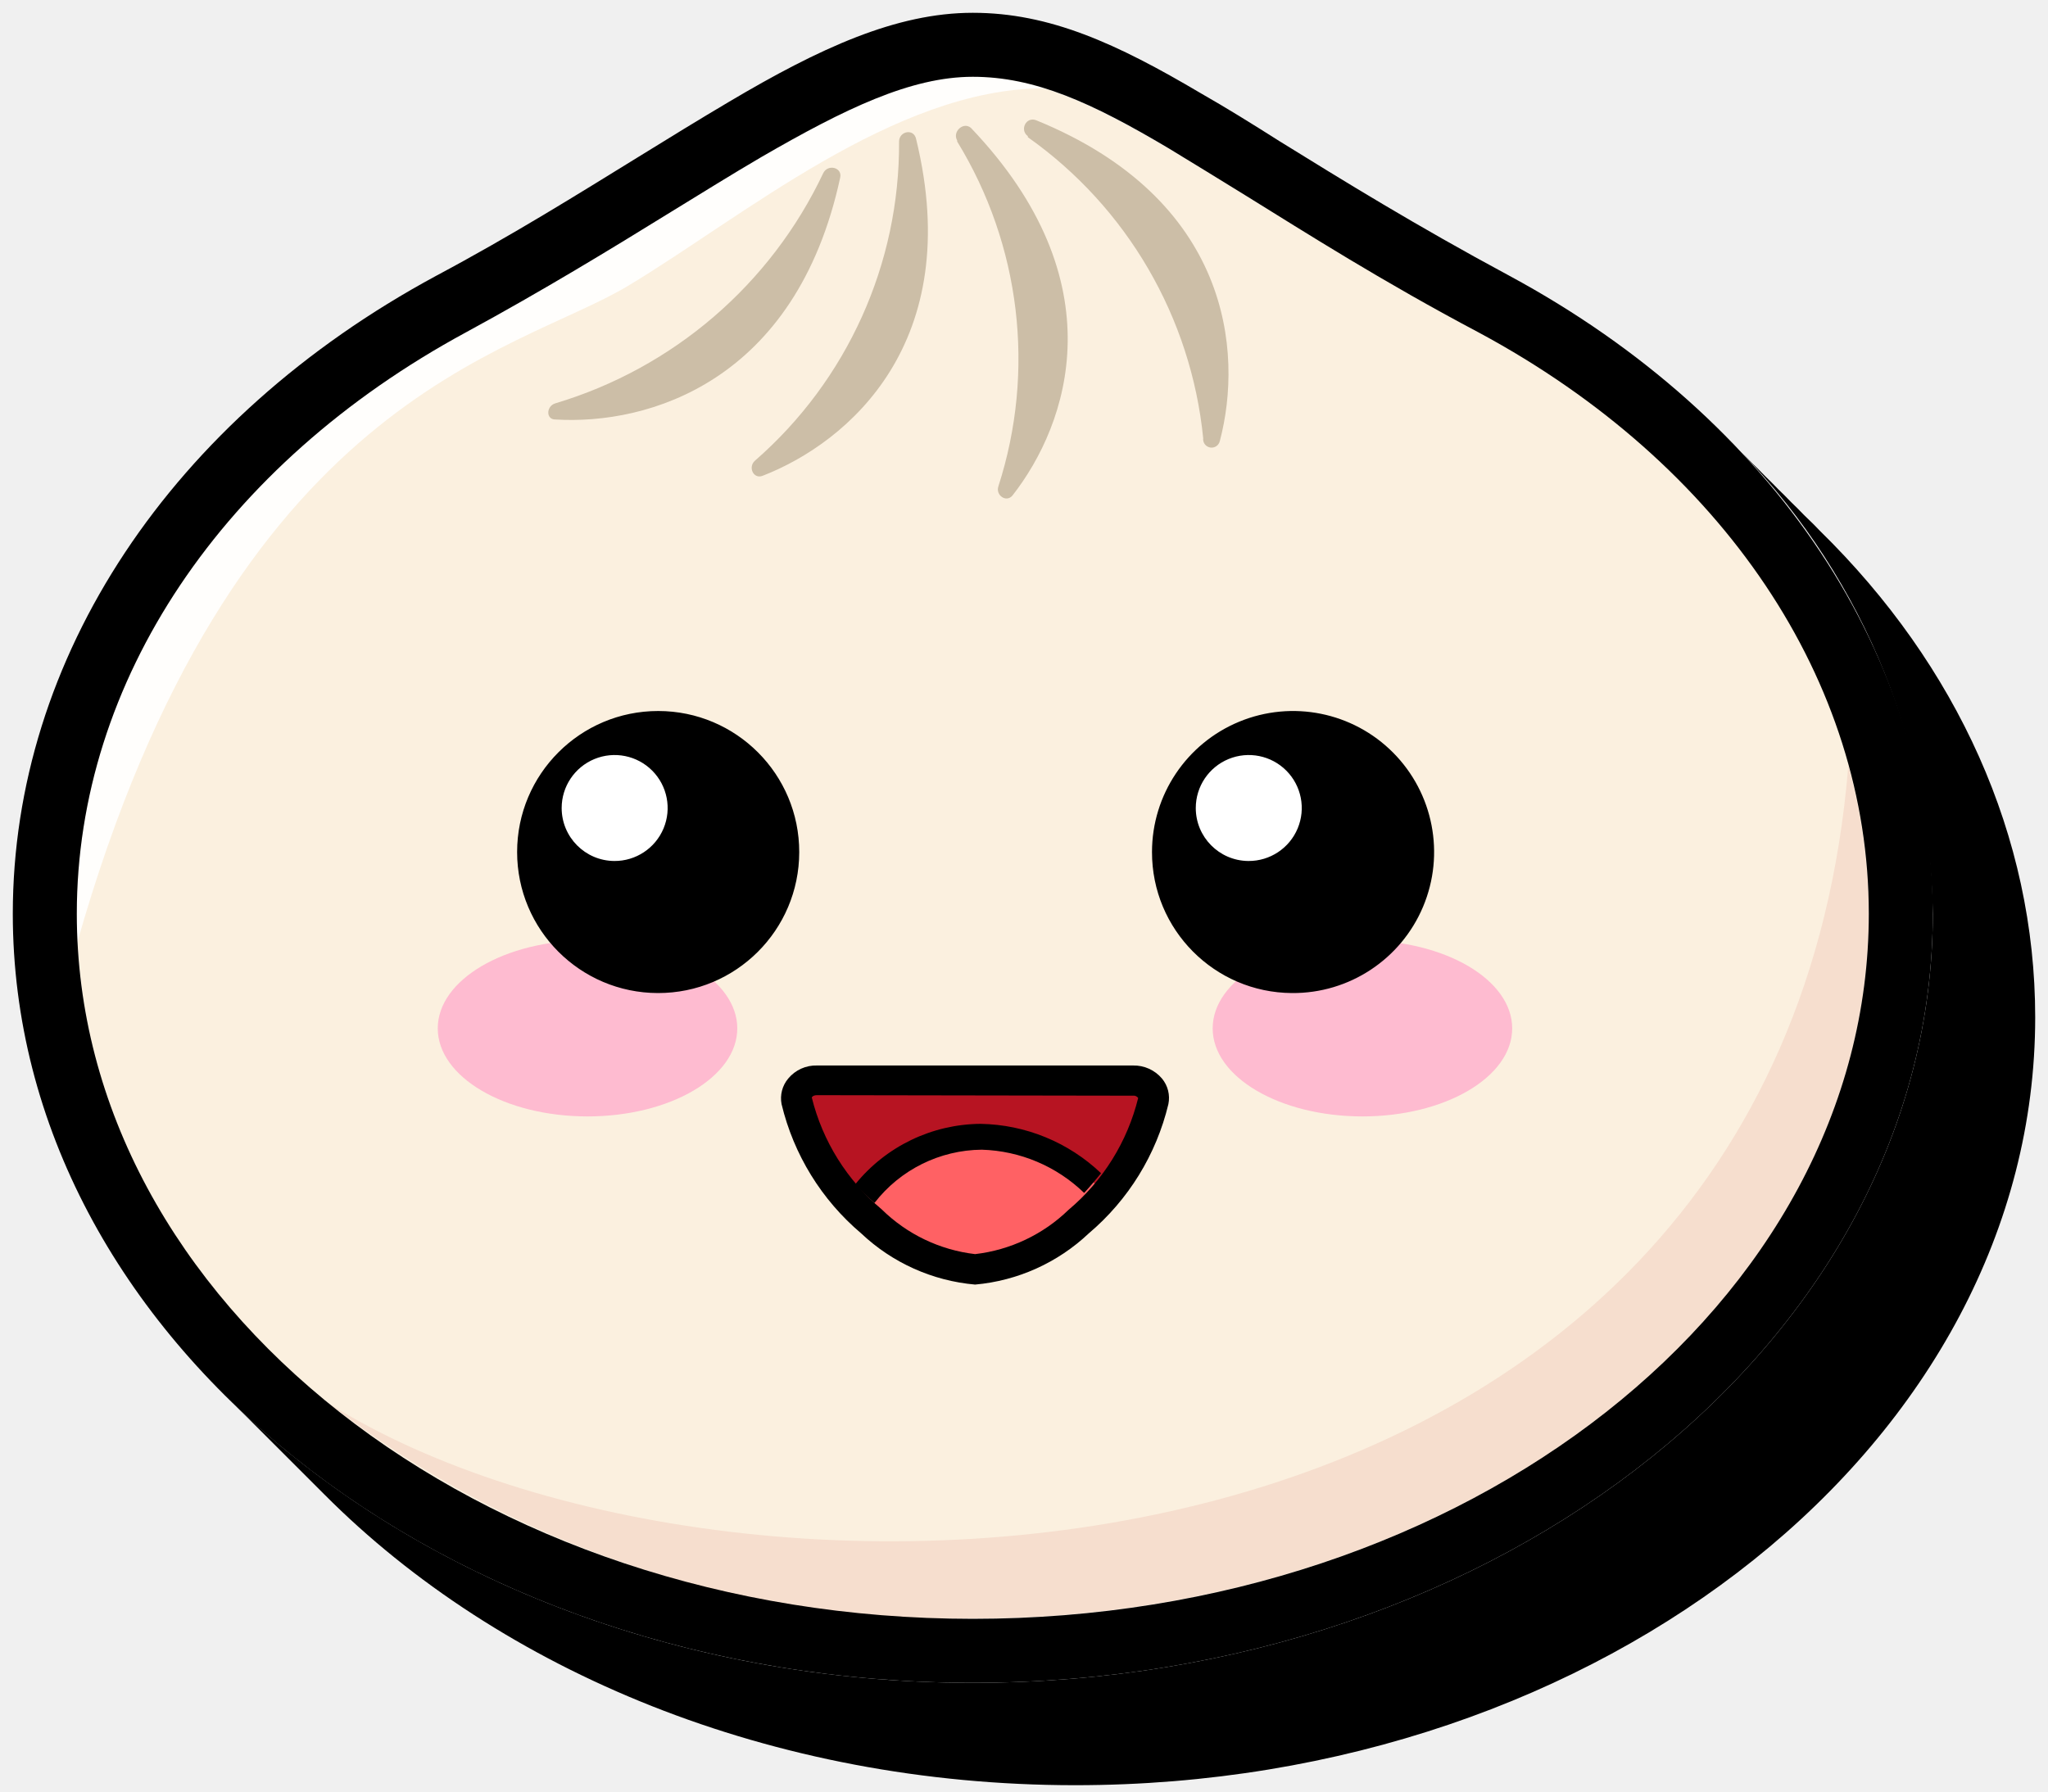
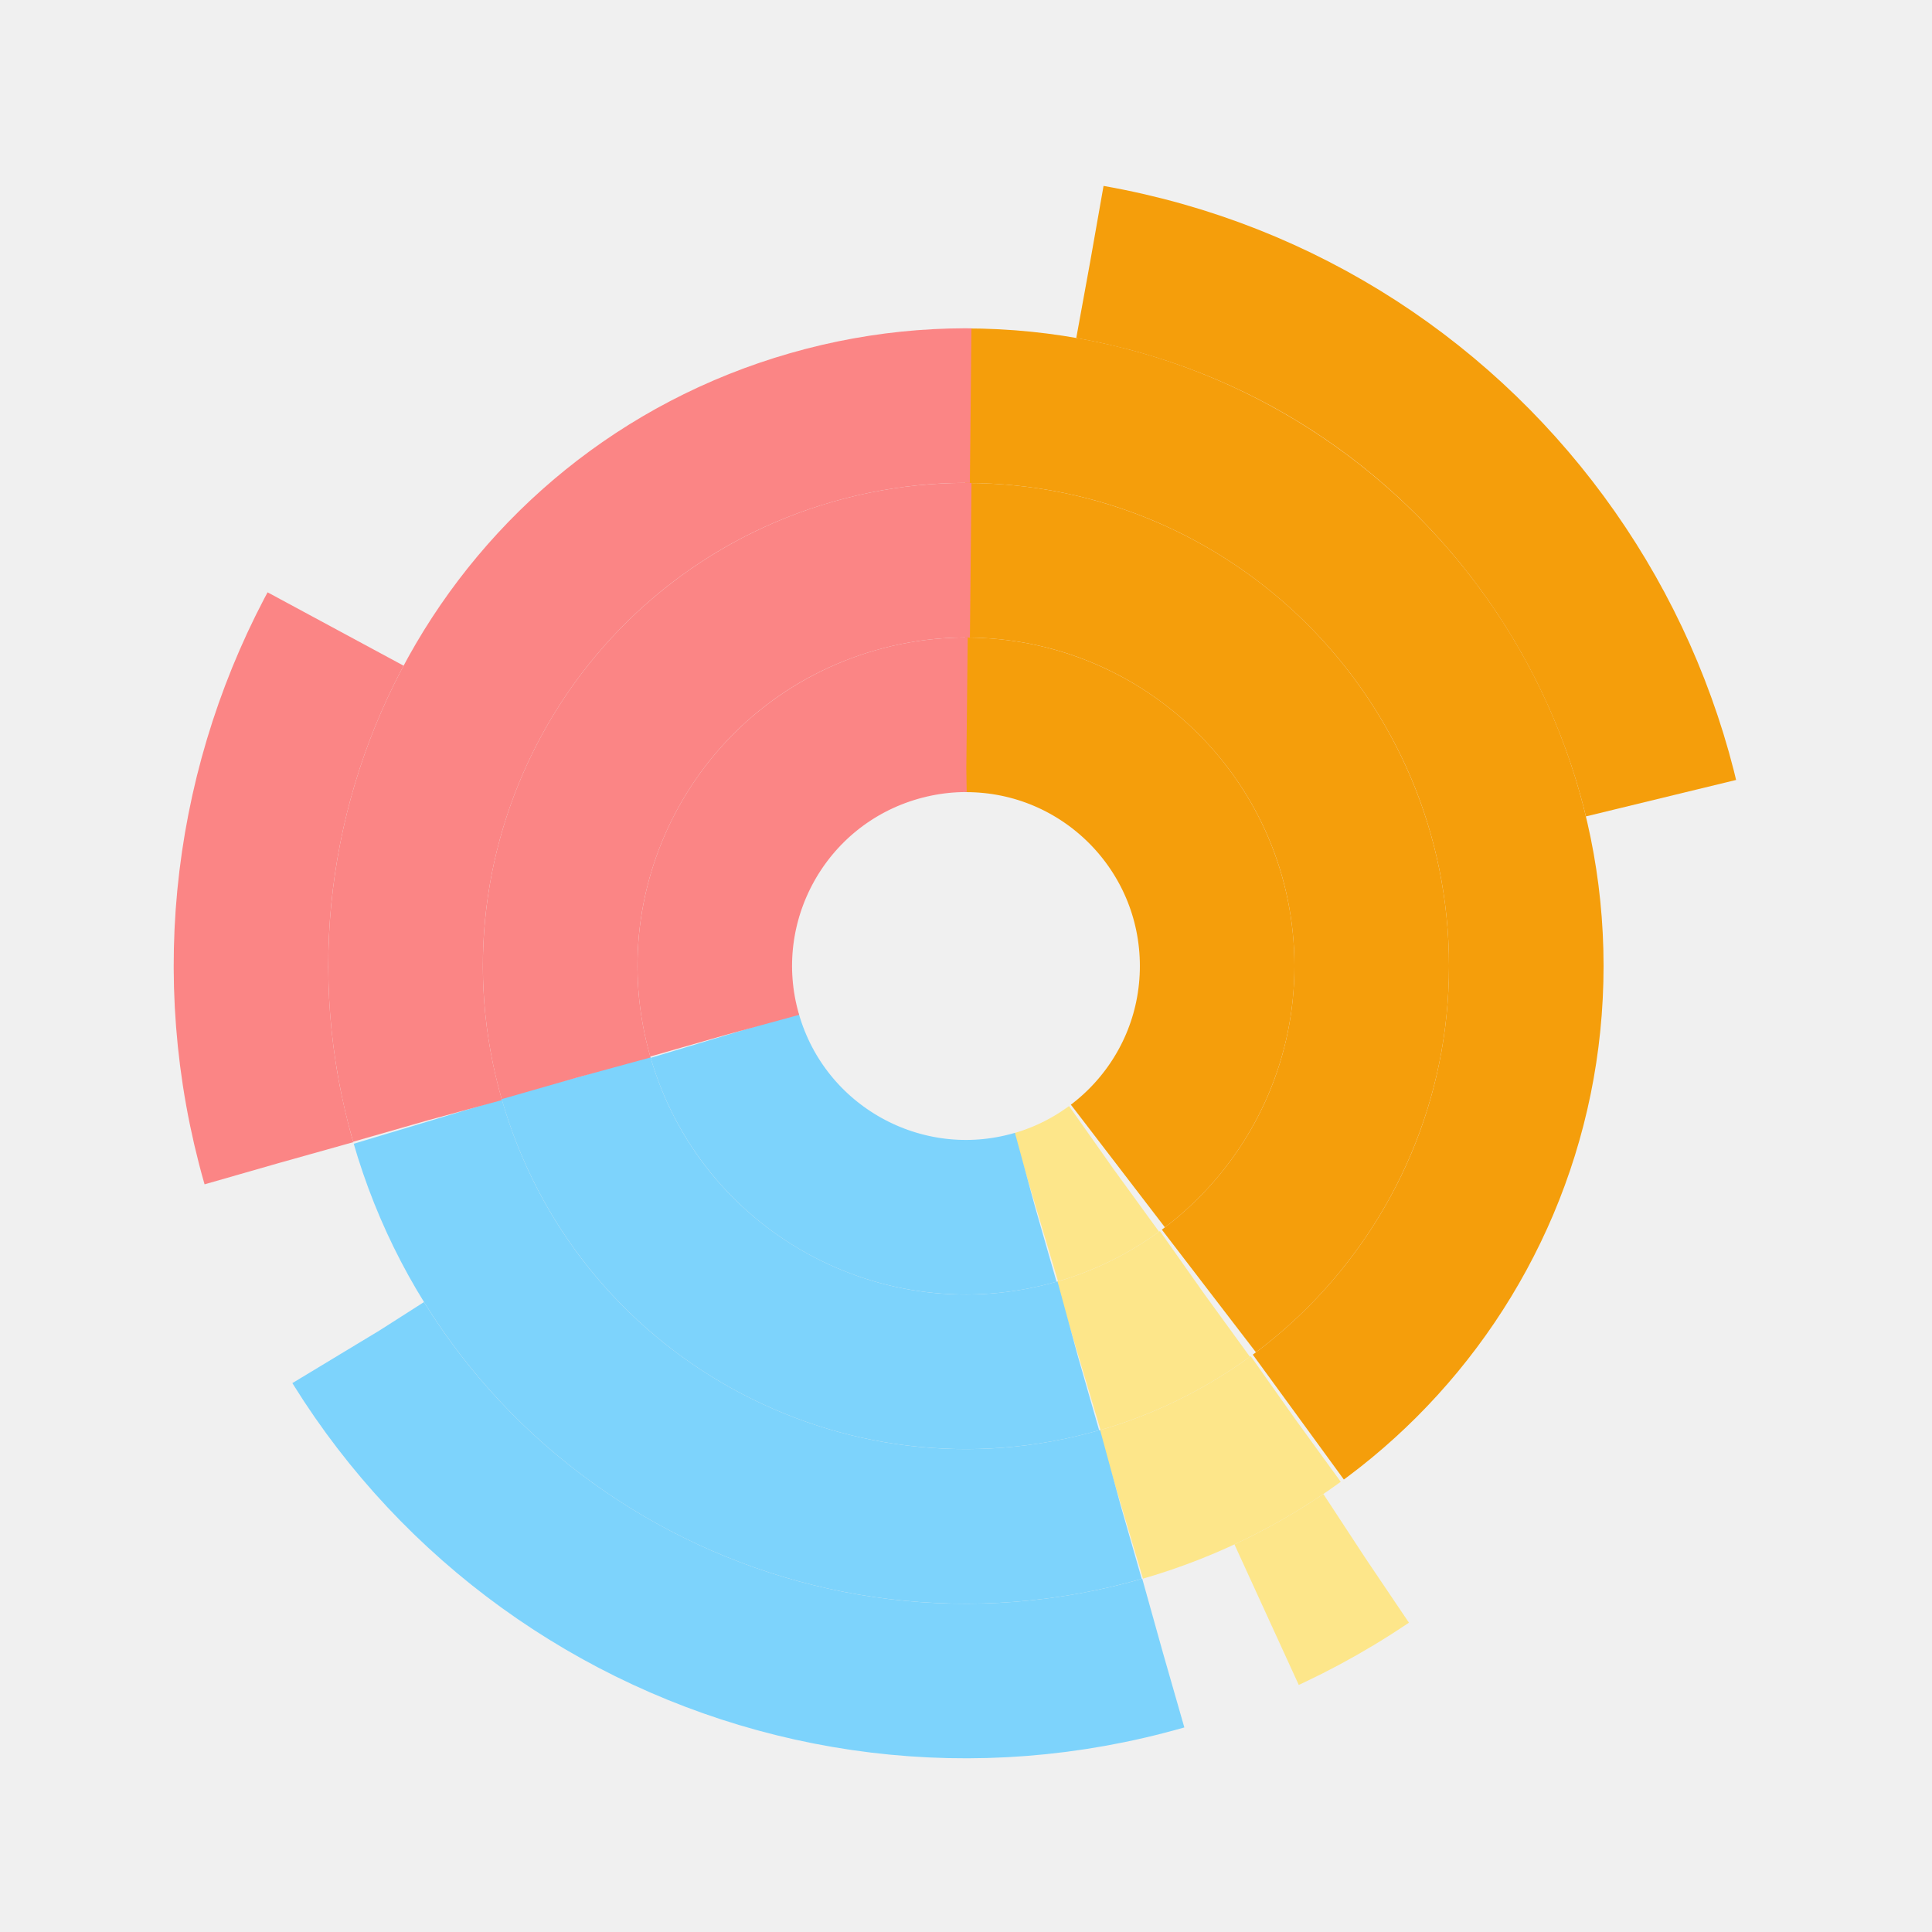
- <svg xmlns="http://www.w3.org/2000/svg" id="Bun" viewBox="0 0 80 70">
-   <path id="Shadow" d="M71.09,20.74c-.16-.17-.33-.34-.5-.5s-.33-.34-.5-.5-.33-.34-.5-.5-.33-.34-.5-.5-.33-.34-.5-.5-.33-.34-.5-.5-.33-.34-.5-.5A26.46,26.46,0,0,1,75.5,35.7c0,16.57-16.82,30.05-37.5,30.05-11.58,0-21.94-4.23-28.83-10.86l.5.5.5.5.5.5.5.5.5.5.5.5.5.5C19.55,65.3,30.14,69.75,42,69.75c20.68,0,37.5-13.48,37.5-30C79.5,32.69,76.46,26,71.09,20.74Z" />
-   <g id="Body">
-     <path id="Background" d="M73,35.7c0,15.21-15.67,27.54-35,27.54S3,50.91,3,35.7C3,26.27,9,17.94,18.22,13S33.18,3,38,3s8.94,4.13,19.78,10C67,17.94,73,26.27,73,35.7Z" style="fill:#fbf0df" />
-     <path id="Bottom_Shadow" data-name="Bottom Shadow" d="M73,35.7a21.67,21.67,0,0,0-.8-5.78c-2.73,33.3-43.35,34.9-59.32,24.94A40,40,0,0,0,38,63.24C57.3,63.24,73,50.89,73,35.7Z" style="fill:#f6dece" />
-     <path id="Light_Shine" data-name="Light Shine" d="M24.53,11.17C29,8.49,34.94,3.46,40.78,3.45A9.29,9.29,0,0,0,38,3c-2.42,0-5,1.25-8.25,3.13-1.13.66-2.3,1.39-3.54,2.15-2.33,1.44-5,3.07-8,4.7C8.69,18.13,3,26.62,3,35.7c0,.4,0,.8,0,1.19C9.06,15.48,20.07,13.85,24.53,11.17Z" style="fill:#fffefc" />
-     <path id="Top" d="M35.12,5.53A16.41,16.41,0,0,1,29.49,18c-.28.25-.06.73.3.59,3.37-1.31,7.92-5.23,6-13.14C35.71,5,35.12,5.12,35.12,5.53Zm2.27,0A16.24,16.24,0,0,1,39,19c-.12.35.31.65.55.36C41.74,16.56,43.65,11,37.93,5,37.64,4.74,37.19,5.14,37.39,5.49Zm2.76-.17A16.42,16.42,0,0,1,47,17.12a.33.33,0,0,0,.65.11c.92-3.49.4-9.44-7.17-12.53C40.08,4.54,39.82,5.08,40.15,5.32ZM21.69,15.76a16.94,16.94,0,0,0,10.47-9c.18-.36.75-.22.66.18-1.73,8-7.52,9.67-11.12,9.45C21.32,16.4,21.33,15.87,21.69,15.76Z" style="fill:#ccbea7;fill-rule:evenodd" />
-     <path id="Outline" d="M38,65.75C17.32,65.75.5,52.27.5,35.7c0-10,6.18-19.33,16.53-24.92,3-1.6,5.57-3.21,7.86-4.62,1.26-.78,2.45-1.51,3.6-2.19C32,1.89,35,.5,38,.5s5.62,1.2,8.9,3.14c1,.57,2,1.19,3.07,1.87,2.49,1.54,5.3,3.28,9,5.27C69.32,16.37,75.5,25.69,75.5,35.7,75.5,52.27,58.68,65.75,38,65.75ZM38,3c-2.42,0-5,1.25-8.25,3.13-1.13.66-2.3,1.39-3.54,2.15-2.33,1.44-5,3.07-8,4.7C8.69,18.13,3,26.62,3,35.7,3,50.89,18.7,63.25,38,63.25S73,50.89,73,35.7C73,26.62,67.31,18.13,57.78,13,54,11,51.05,9.12,48.66,7.64c-1.09-.67-2.09-1.29-3-1.84C42.63,4,40.42,3,38,3Z" />
-   </g>
-   <g id="Mouth">
-     <g id="Background-2" data-name="Background">
-       <path d="M45.05,43a8.93,8.93,0,0,1-2.92,4.71,6.81,6.81,0,0,1-4,1.88A6.84,6.84,0,0,1,34,47.71,8.93,8.93,0,0,1,31.12,43a.72.72,0,0,1,.8-.81H44.26A.72.72,0,0,1,45.05,43Z" style="fill:#b71422" />
-     </g>
-     <g id="Tongue">
-       <path id="Background-3" data-name="Background" d="M34,47.79a6.91,6.91,0,0,0,4.12,1.9,6.91,6.91,0,0,0,4.11-1.9,10.63,10.63,0,0,0,1-1.07,6.83,6.83,0,0,0-4.9-2.31,6.15,6.15,0,0,0-5,2.78C33.56,47.4,33.76,47.6,34,47.79Z" style="fill:#ff6164" />
-       <path id="Outline-2" data-name="Outline" d="M34.16,47a5.36,5.36,0,0,1,4.19-2.08,6,6,0,0,1,4,1.69c.23-.25.45-.51.66-.77a7,7,0,0,0-4.71-1.93,6.36,6.36,0,0,0-4.89,2.36A9.53,9.53,0,0,0,34.16,47Z" />
-     </g>
-     <path id="Outline-3" data-name="Outline" d="M38.09,50.19a7.42,7.42,0,0,1-4.45-2,9.52,9.52,0,0,1-3.11-5.05,1.2,1.2,0,0,1,.26-1,1.41,1.41,0,0,1,1.13-.51H44.26a1.44,1.44,0,0,1,1.13.51,1.19,1.19,0,0,1,.25,1h0a9.52,9.52,0,0,1-3.11,5.05A7.42,7.42,0,0,1,38.09,50.19Zm-6.17-7.4c-.16,0-.2.07-.21.09a8.29,8.29,0,0,0,2.73,4.37A6.23,6.23,0,0,0,38.09,49a6.28,6.28,0,0,0,3.65-1.73,8.3,8.3,0,0,0,2.72-4.37.21.21,0,0,0-.2-.09Z" />
-   </g>
-   <g id="Face">
-     <ellipse id="Right_Blush" data-name="Right Blush" cx="53.22" cy="40.18" rx="5.85" ry="3.44" style="fill:#febbd0" />
-     <ellipse id="Left_Bluch" data-name="Left Bluch" cx="22.95" cy="40.18" rx="5.85" ry="3.44" style="fill:#febbd0" />
-     <path id="Eyes" d="M25.7,38.8a5.51,5.51,0,1,0-5.5-5.51A5.51,5.51,0,0,0,25.7,38.8Zm24.77,0A5.51,5.51,0,1,0,45,33.29,5.5,5.5,0,0,0,50.47,38.8Z" style="fill-rule:evenodd" />
-     <path id="Iris" d="M24,33.64a2.07,2.07,0,1,0-2.06-2.07A2.07,2.07,0,0,0,24,33.64Zm24.77,0a2.07,2.07,0,1,0-2.06-2.07A2.07,2.07,0,0,0,48.75,33.64Z" style="fill:#fff;fill-rule:evenodd" />
+ <svg xmlns="http://www.w3.org/2000/svg" width="100" height="100" viewBox="0 0 100 100" aria-labelledby="logoTitle" role="img">
+   <defs>
+     <color id="salmon">#FB8585</color>
+     <color id="teal">#7DD3FC</color>
+     <color id="orangeYellow">#F59E0B</color>
+     <color id="lightTan">#FDE68A</color>
+   </defs>
+   <style>
+     circle {
+       fill: none;
+       stroke-width: 8; /* Slightly reduced stroke width for more layers */
+       stroke-linecap: butt;
+     }
+   </style>
+   <variable id="r1" value="45" />
+   <variable id="r2" value="37" />
+   <variable id="r3" value="29" />
+   <variable id="r4" value="21" />
+   <variable id="r5" value="13" />
+   <g transform="rotate(-90 50 50)">
+     <circle cx="50" cy="50" r="37" stroke="#F59E0B" stroke-dasharray="42.9 232.5" transform="rotate(10 50 50)" />
+     <circle cx="50" cy="50" r="37" stroke="#FDE68A" stroke-dasharray="5.9 232.5" transform="rotate(146 50 50)" />
+     <circle cx="50" cy="50" r="37" stroke="#7DD3FC" stroke-dasharray="47.9 232.5" transform="rotate(164 50 50)" />
+     <circle cx="50" cy="50" r="37" stroke="#FB8585" stroke-dasharray="28.5 232.5" transform="rotate(254 50 50)" />
+     <circle cx="50" cy="50" r="29" stroke="#F59E0B" stroke-dasharray="72.7 182.2" transform="rotate(0 50 50)" />
+     <circle cx="50" cy="50" r="29" stroke="#FDE68A" stroke-dasharray="10.1 182.2" transform="rotate(144 50 50)" />
+     <circle cx="50" cy="50" r="29" stroke="#7DD3FC" stroke-dasharray="45.5 182.2" transform="rotate(164 50 50)" />
+     <circle cx="50" cy="50" r="29" stroke="#FB8585" stroke-dasharray="53.9 182.2" transform="rotate(254 50 50)" />
+     <circle cx="50" cy="50" r="21" stroke="#F59E0B" stroke-dasharray="52.5 131.9" transform="rotate(0 50 50)" />
+     <circle cx="50" cy="50" r="21" stroke="#FDE68A" stroke-dasharray="7.3 131.9" transform="rotate(144 50 50)" />
+     <circle cx="50" cy="50" r="21" stroke="#7DD3FC" stroke-dasharray="33.0 131.9" transform="rotate(164 50 50)" />
+     <circle cx="50" cy="50" r="21" stroke="#FB8585" stroke-dasharray="39.1 131.9" transform="rotate(254 50 50)" />
+     <circle cx="50" cy="50" r="13" stroke="#F59E0B" stroke-dasharray="32.4 81.7" transform="rotate(0 50 50)" />
+     <circle cx="50" cy="50" r="13" stroke="#FDE68A" stroke-dasharray="4.5 81.7" transform="rotate(144 50 50)" />
+     <circle cx="50" cy="50" r="13" stroke="#7DD3FC" stroke-dasharray="20.4 81.7" transform="rotate(164 50 50)" />
+     <circle cx="50" cy="50" r="13" stroke="#FB8585" stroke-dasharray="24.1 81.7" transform="rotate(254 50 50)" />
  </g>
</svg>
